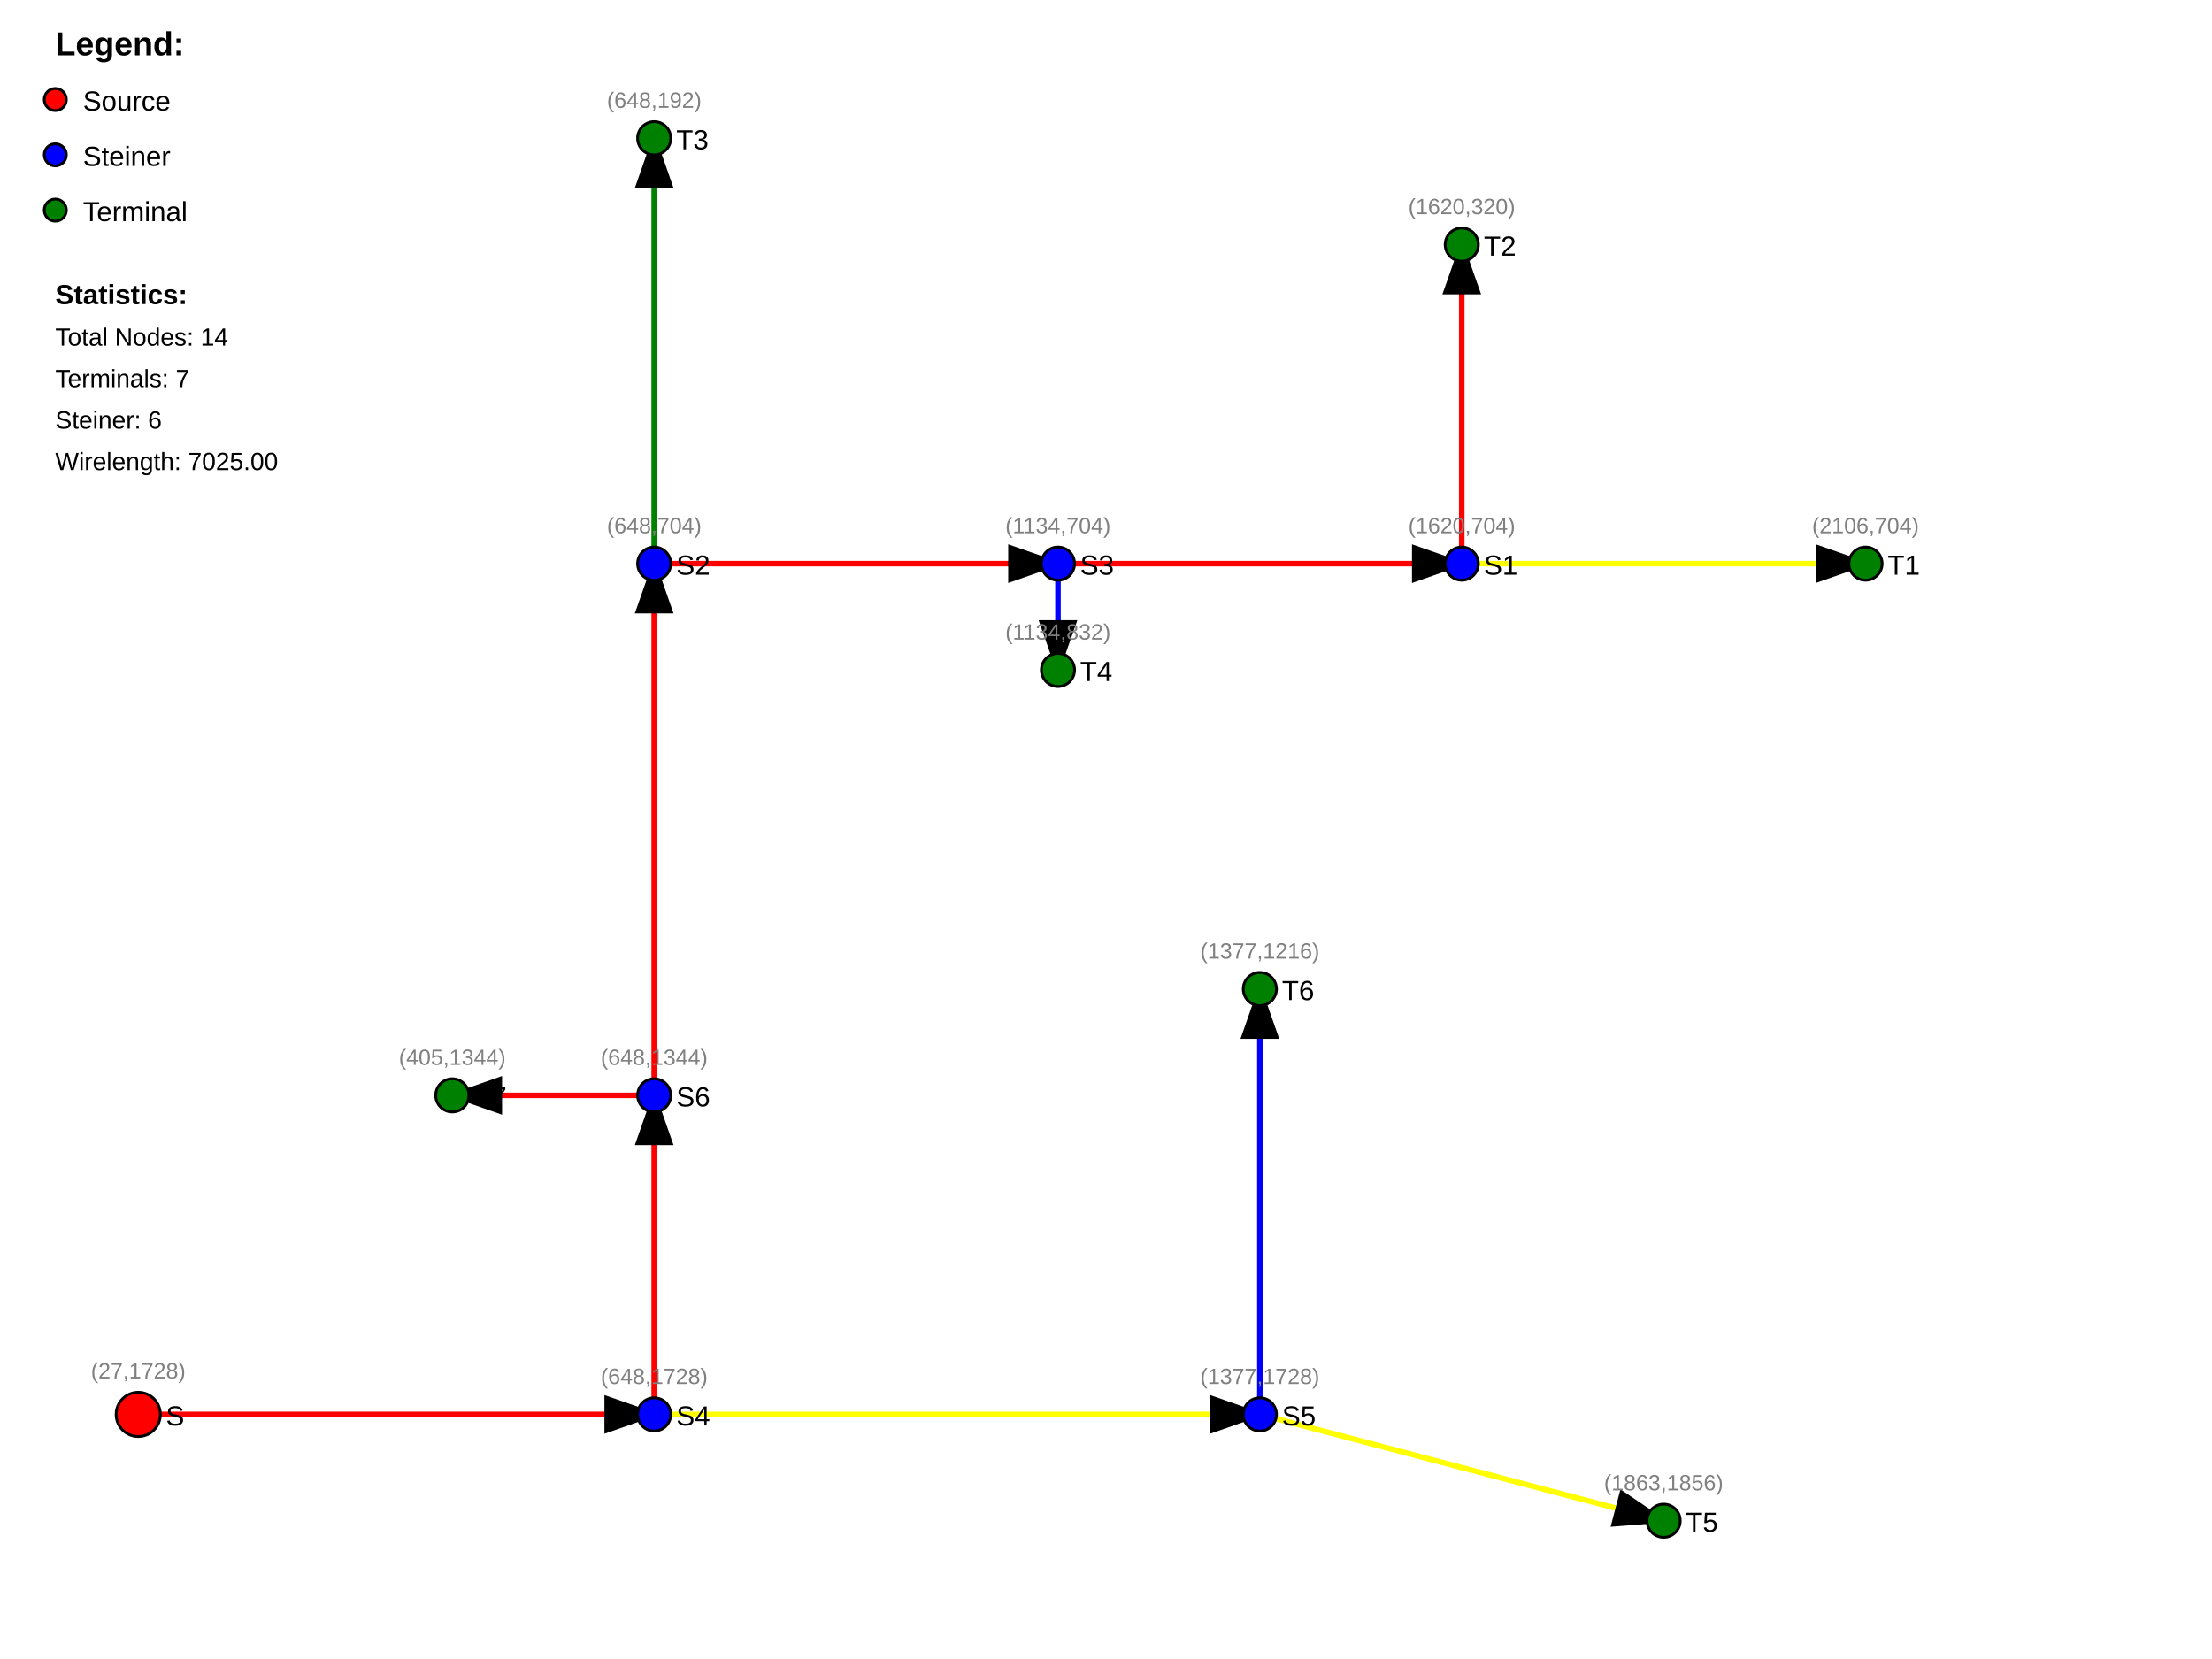
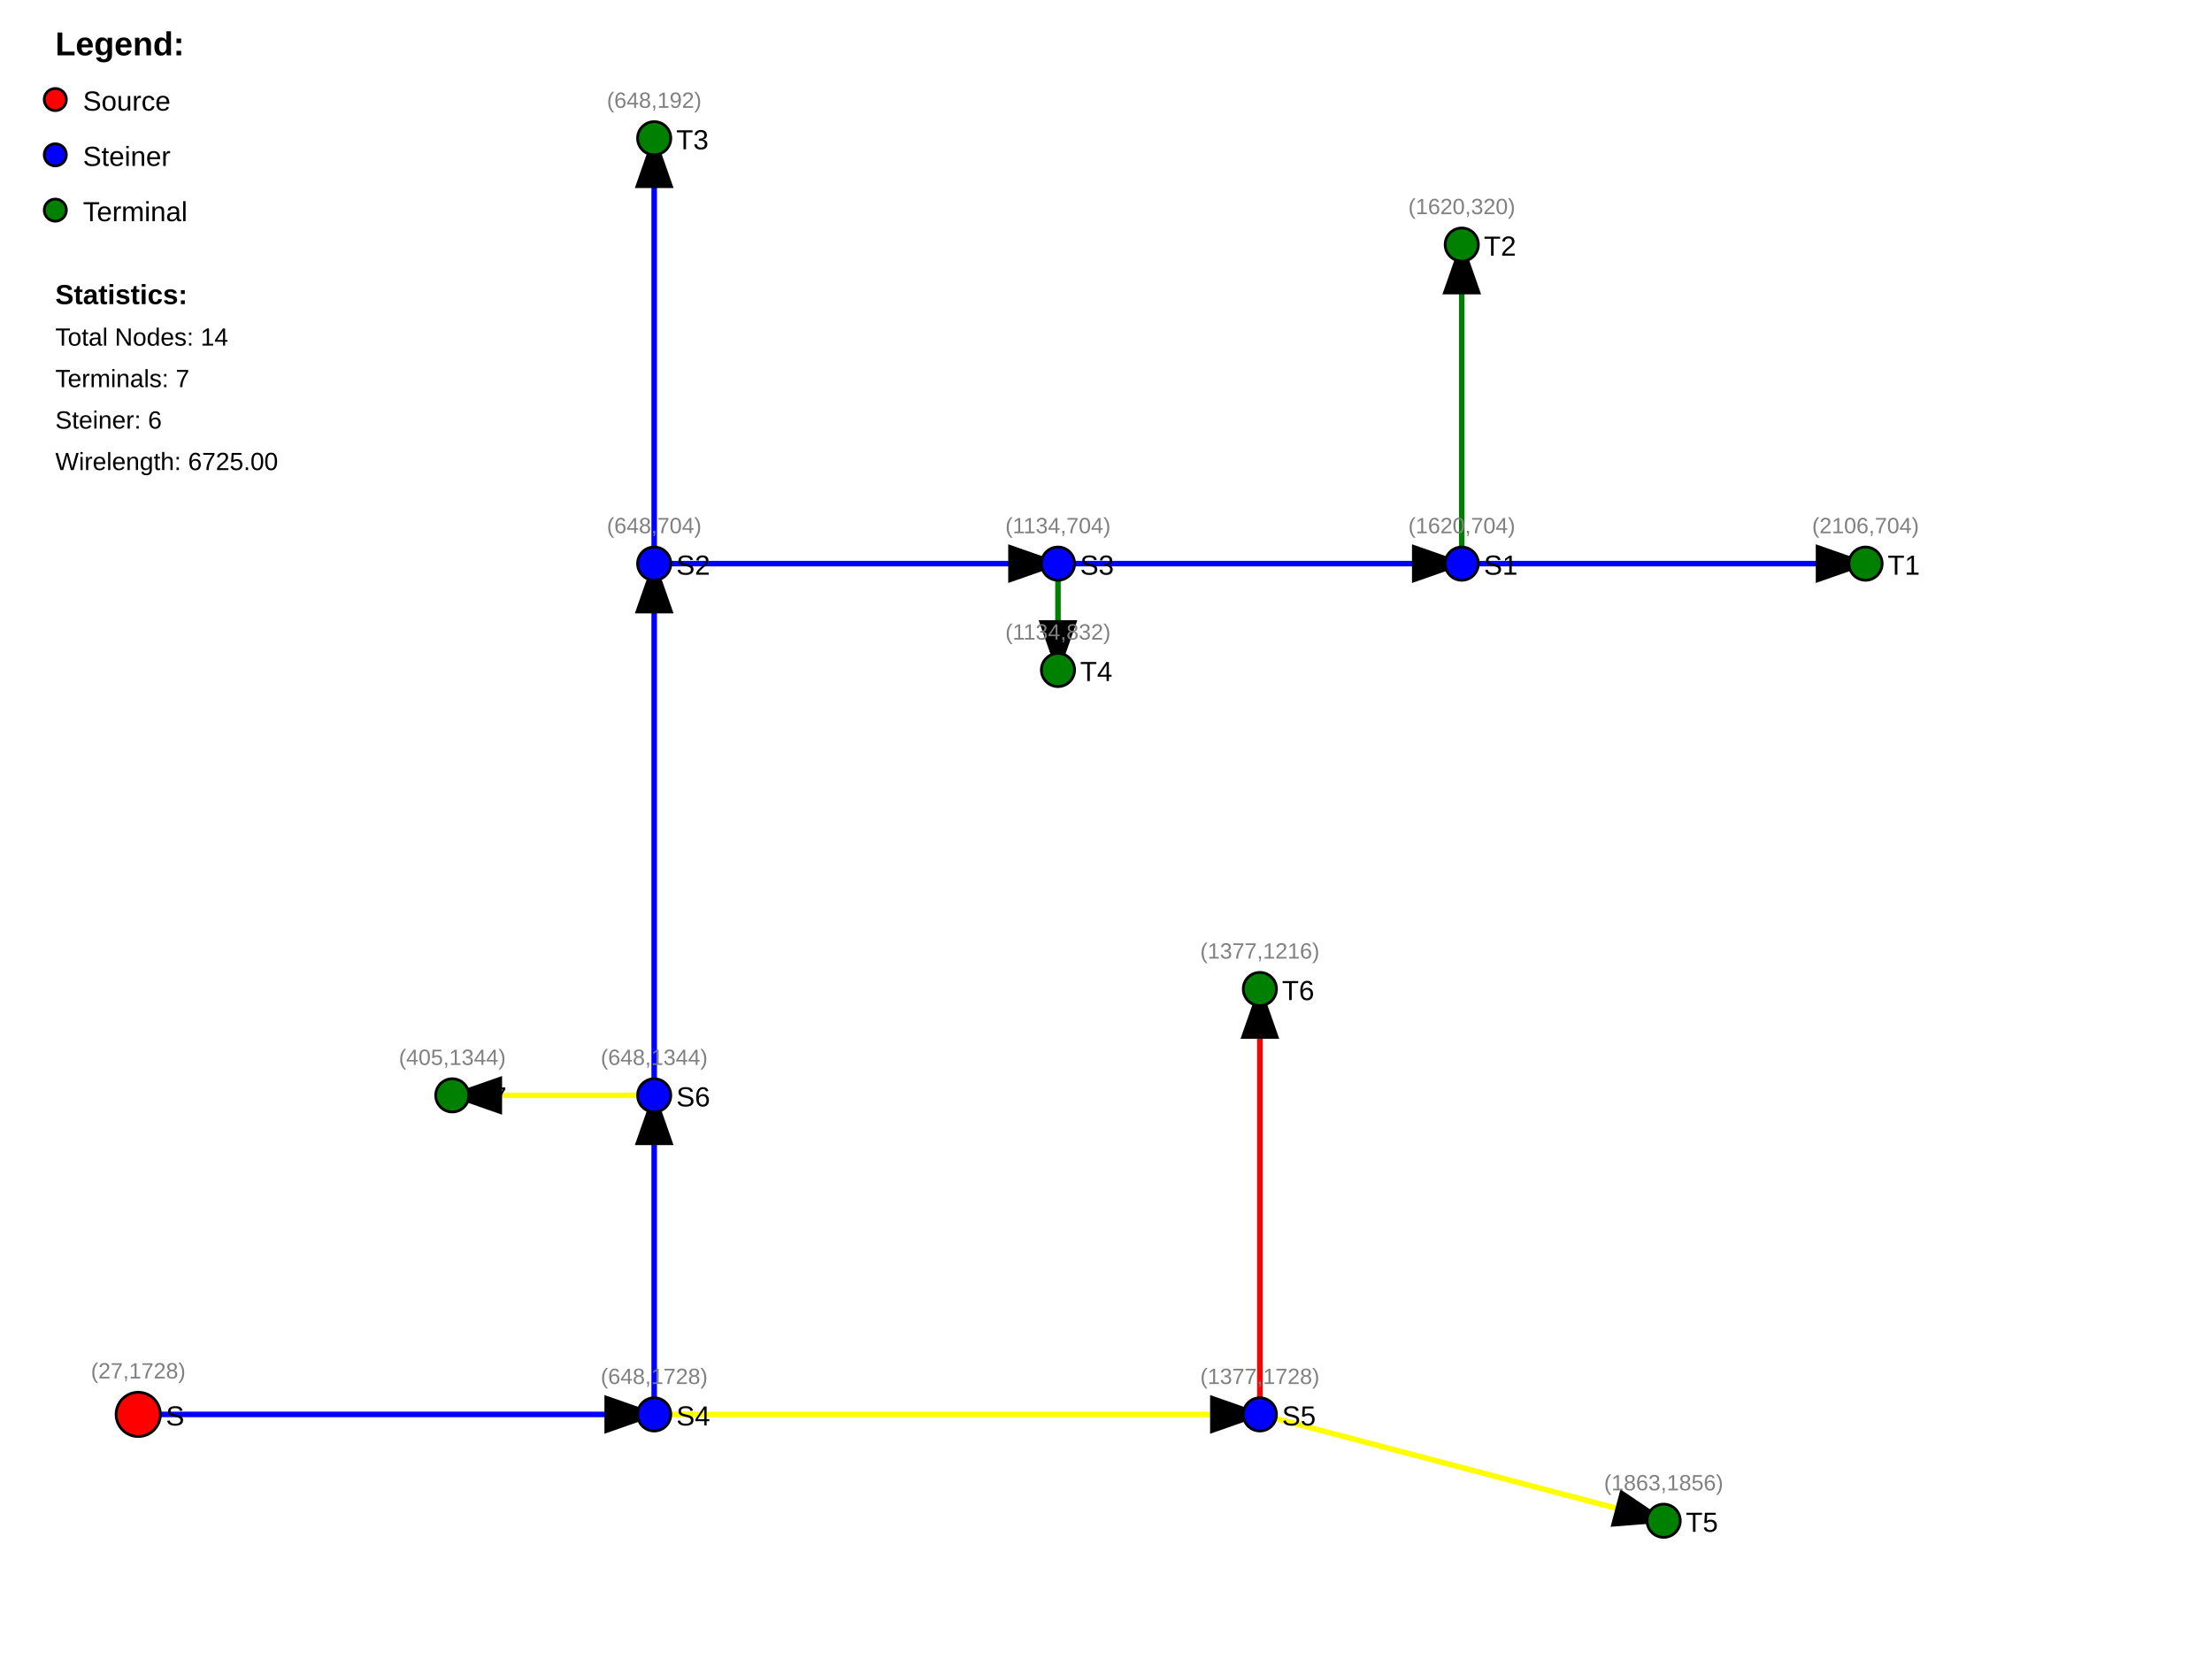
<svg xmlns="http://www.w3.org/2000/svg" width="800" height="600">
  <rect width="100%" height="100%" fill="white" />
  <defs>
    <marker id="arrowhead" markerWidth="10" markerHeight="7" refX="9" refY="3.5" orient="auto">
      <polygon points="0 0, 10 3.5, 0 7" fill="black" />
    </marker>
  </defs>
-   <line x1="50.0" y1="511.538" x2="236.599" y2="511.538" stroke="red" stroke-width="2" marker-end="url(#arrowhead)" />
+   <line x1="50.0" y1="511.538" x2="236.599" y2="511.538" stroke="blue" stroke-width="2" marker-end="url(#arrowhead)" />
  <line x1="236.599" y1="511.538" x2="455.649" y2="511.538" stroke="yellow" stroke-width="2" marker-end="url(#arrowhead)" />
-   <line x1="236.599" y1="511.538" x2="236.599" y2="396.154" stroke="red" stroke-width="2" marker-end="url(#arrowhead)" />
+   <line x1="236.599" y1="511.538" x2="236.599" y2="396.154" stroke="blue" stroke-width="2" marker-end="url(#arrowhead)" />
  <line x1="455.649" y1="511.538" x2="601.683" y2="550.0" stroke="yellow" stroke-width="2" marker-end="url(#arrowhead)" />
-   <line x1="455.649" y1="511.538" x2="455.649" y2="357.692" stroke="blue" stroke-width="2" marker-end="url(#arrowhead)" />
-   <line x1="236.599" y1="396.154" x2="236.599" y2="203.846" stroke="red" stroke-width="2" marker-end="url(#arrowhead)" />
-   <line x1="236.599" y1="396.154" x2="163.582" y2="396.154" stroke="red" stroke-width="2" marker-end="url(#arrowhead)" />
-   <line x1="236.599" y1="203.846" x2="236.599" y2="50.0" stroke="green" stroke-width="2" marker-end="url(#arrowhead)" />
-   <line x1="236.599" y1="203.846" x2="382.632" y2="203.846" stroke="red" stroke-width="2" marker-end="url(#arrowhead)" />
-   <line x1="382.632" y1="203.846" x2="528.666" y2="203.846" stroke="red" stroke-width="2" marker-end="url(#arrowhead)" />
-   <line x1="382.632" y1="203.846" x2="382.632" y2="242.308" stroke="blue" stroke-width="2" marker-end="url(#arrowhead)" />
-   <line x1="528.666" y1="203.846" x2="674.7" y2="203.846" stroke="yellow" stroke-width="2" marker-end="url(#arrowhead)" />
-   <line x1="528.666" y1="203.846" x2="528.666" y2="88.462" stroke="red" stroke-width="2" marker-end="url(#arrowhead)" />
+   <line x1="455.649" y1="511.538" x2="455.649" y2="357.692" stroke="red" stroke-width="2" marker-end="url(#arrowhead)" />
+   <line x1="236.599" y1="396.154" x2="236.599" y2="203.846" stroke="blue" stroke-width="2" marker-end="url(#arrowhead)" />
+   <line x1="236.599" y1="396.154" x2="163.582" y2="396.154" stroke="yellow" stroke-width="2" marker-end="url(#arrowhead)" />
+   <line x1="236.599" y1="203.846" x2="236.599" y2="50.0" stroke="blue" stroke-width="2" marker-end="url(#arrowhead)" />
+   <line x1="236.599" y1="203.846" x2="382.632" y2="203.846" stroke="blue" stroke-width="2" marker-end="url(#arrowhead)" />
+   <line x1="382.632" y1="203.846" x2="528.666" y2="203.846" stroke="blue" stroke-width="2" marker-end="url(#arrowhead)" />
+   <line x1="382.632" y1="203.846" x2="382.632" y2="242.308" stroke="green" stroke-width="2" marker-end="url(#arrowhead)" />
+   <line x1="528.666" y1="203.846" x2="674.7" y2="203.846" stroke="blue" stroke-width="2" marker-end="url(#arrowhead)" />
+   <line x1="528.666" y1="203.846" x2="528.666" y2="88.462" stroke="green" stroke-width="2" marker-end="url(#arrowhead)" />
  <circle cx="50.0" cy="511.538" r="8" fill="red" stroke="black" stroke-width="1" />
  <text x="60.0" y="515.538" font-family="Arial" font-size="10" fill="black">S</text>
  <text x="50.0" y="498.538" font-family="Arial" font-size="8" fill="gray" text-anchor="middle">(27,1728)</text>
  <circle cx="674.7" cy="203.846" r="6" fill="green" stroke="black" stroke-width="1" />
  <text x="682.7" y="207.846" font-family="Arial" font-size="10" fill="black">T1</text>
  <text x="674.7" y="192.846" font-family="Arial" font-size="8" fill="gray" text-anchor="middle">(2106,704)</text>
  <circle cx="528.666" cy="203.846" r="6" fill="blue" stroke="black" stroke-width="1" />
  <text x="536.666" y="207.846" font-family="Arial" font-size="10" fill="black">S1</text>
  <text x="528.666" y="192.846" font-family="Arial" font-size="8" fill="gray" text-anchor="middle">(1620,704)</text>
  <circle cx="528.666" cy="88.462" r="6" fill="green" stroke="black" stroke-width="1" />
  <text x="536.666" y="92.462" font-family="Arial" font-size="10" fill="black">T2</text>
  <text x="528.666" y="77.462" font-family="Arial" font-size="8" fill="gray" text-anchor="middle">(1620,320)</text>
  <circle cx="236.599" cy="203.846" r="6" fill="blue" stroke="black" stroke-width="1" />
  <text x="244.599" y="207.846" font-family="Arial" font-size="10" fill="black">S2</text>
  <text x="236.599" y="192.846" font-family="Arial" font-size="8" fill="gray" text-anchor="middle">(648,704)</text>
  <circle cx="236.599" cy="50.0" r="6" fill="green" stroke="black" stroke-width="1" />
  <text x="244.599" y="54.0" font-family="Arial" font-size="10" fill="black">T3</text>
  <text x="236.599" y="39.0" font-family="Arial" font-size="8" fill="gray" text-anchor="middle">(648,192)</text>
  <circle cx="382.632" cy="203.846" r="6" fill="blue" stroke="black" stroke-width="1" />
  <text x="390.632" y="207.846" font-family="Arial" font-size="10" fill="black">S3</text>
  <text x="382.632" y="192.846" font-family="Arial" font-size="8" fill="gray" text-anchor="middle">(1134,704)</text>
  <circle cx="382.632" cy="242.308" r="6" fill="green" stroke="black" stroke-width="1" />
  <text x="390.632" y="246.308" font-family="Arial" font-size="10" fill="black">T4</text>
  <text x="382.632" y="231.308" font-family="Arial" font-size="8" fill="gray" text-anchor="middle">(1134,832)</text>
  <circle cx="236.599" cy="511.538" r="6" fill="blue" stroke="black" stroke-width="1" />
  <text x="244.599" y="515.538" font-family="Arial" font-size="10" fill="black">S4</text>
  <text x="236.599" y="500.538" font-family="Arial" font-size="8" fill="gray" text-anchor="middle">(648,1728)</text>
  <circle cx="601.683" cy="550.0" r="6" fill="green" stroke="black" stroke-width="1" />
  <text x="609.683" y="554.0" font-family="Arial" font-size="10" fill="black">T5</text>
  <text x="601.683" y="539.0" font-family="Arial" font-size="8" fill="gray" text-anchor="middle">(1863,1856)</text>
  <circle cx="455.649" cy="511.538" r="6" fill="blue" stroke="black" stroke-width="1" />
  <text x="463.649" y="515.538" font-family="Arial" font-size="10" fill="black">S5</text>
  <text x="455.649" y="500.538" font-family="Arial" font-size="8" fill="gray" text-anchor="middle">(1377,1728)</text>
  <circle cx="455.649" cy="357.692" r="6" fill="green" stroke="black" stroke-width="1" />
  <text x="463.649" y="361.692" font-family="Arial" font-size="10" fill="black">T6</text>
  <text x="455.649" y="346.692" font-family="Arial" font-size="8" fill="gray" text-anchor="middle">(1377,1216)</text>
  <circle cx="236.599" cy="396.154" r="6" fill="blue" stroke="black" stroke-width="1" />
  <text x="244.599" y="400.154" font-family="Arial" font-size="10" fill="black">S6</text>
  <text x="236.599" y="385.154" font-family="Arial" font-size="8" fill="gray" text-anchor="middle">(648,1344)</text>
  <circle cx="163.582" cy="396.154" r="6" fill="green" stroke="black" stroke-width="1" />
  <text x="171.582" y="400.154" font-family="Arial" font-size="10" fill="black">T7</text>
  <text x="163.582" y="385.154" font-family="Arial" font-size="8" fill="gray" text-anchor="middle">(405,1344)</text>
  <text x="20" y="20" font-family="Arial" font-size="12" font-weight="bold">Legend:</text>
  <circle cx="20" cy="36" r="4" fill="red" stroke="black" />
  <text x="30" y="40" font-family="Arial" font-size="10">Source</text>
  <circle cx="20" cy="56" r="4" fill="blue" stroke="black" />
  <text x="30" y="60" font-family="Arial" font-size="10">Steiner</text>
  <circle cx="20" cy="76" r="4" fill="green" stroke="black" />
  <text x="30" y="80" font-family="Arial" font-size="10">Terminal</text>
  <text x="20" y="110" font-family="Arial" font-size="10" font-weight="bold">Statistics:</text>
  <text x="20" y="125" font-family="Arial" font-size="9">Total Nodes: 14</text>
  <text x="20" y="140" font-family="Arial" font-size="9">Terminals: 7</text>
  <text x="20" y="155" font-family="Arial" font-size="9">Steiner: 6</text>
-   <text x="20" y="170" font-family="Arial" font-size="9">Wirelength: 7025.00</text>
+   <text x="20" y="170" font-family="Arial" font-size="9">Wirelength: 6725.00</text>
</svg>
